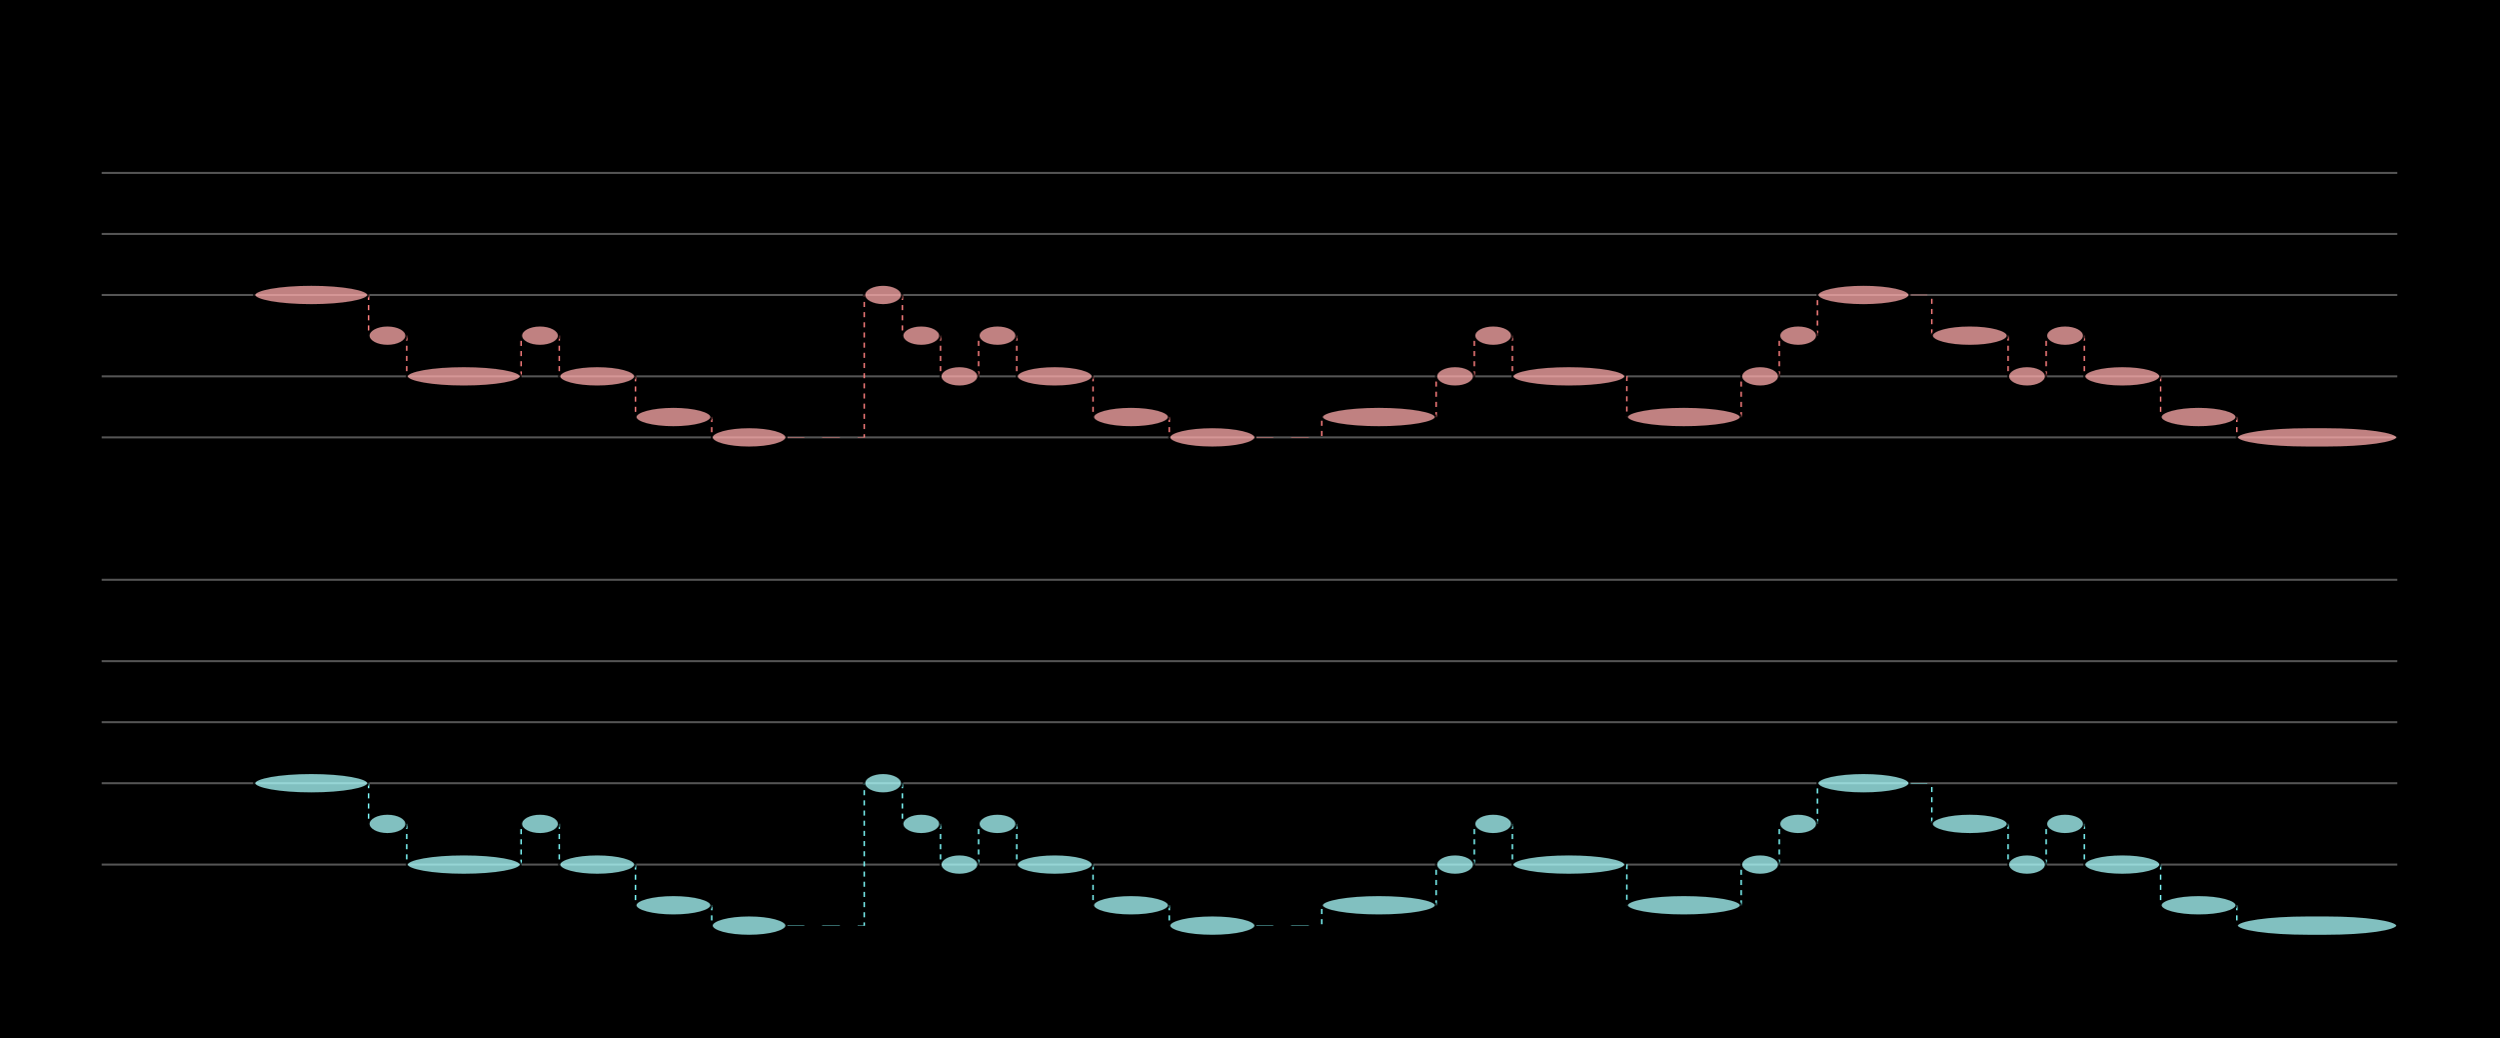
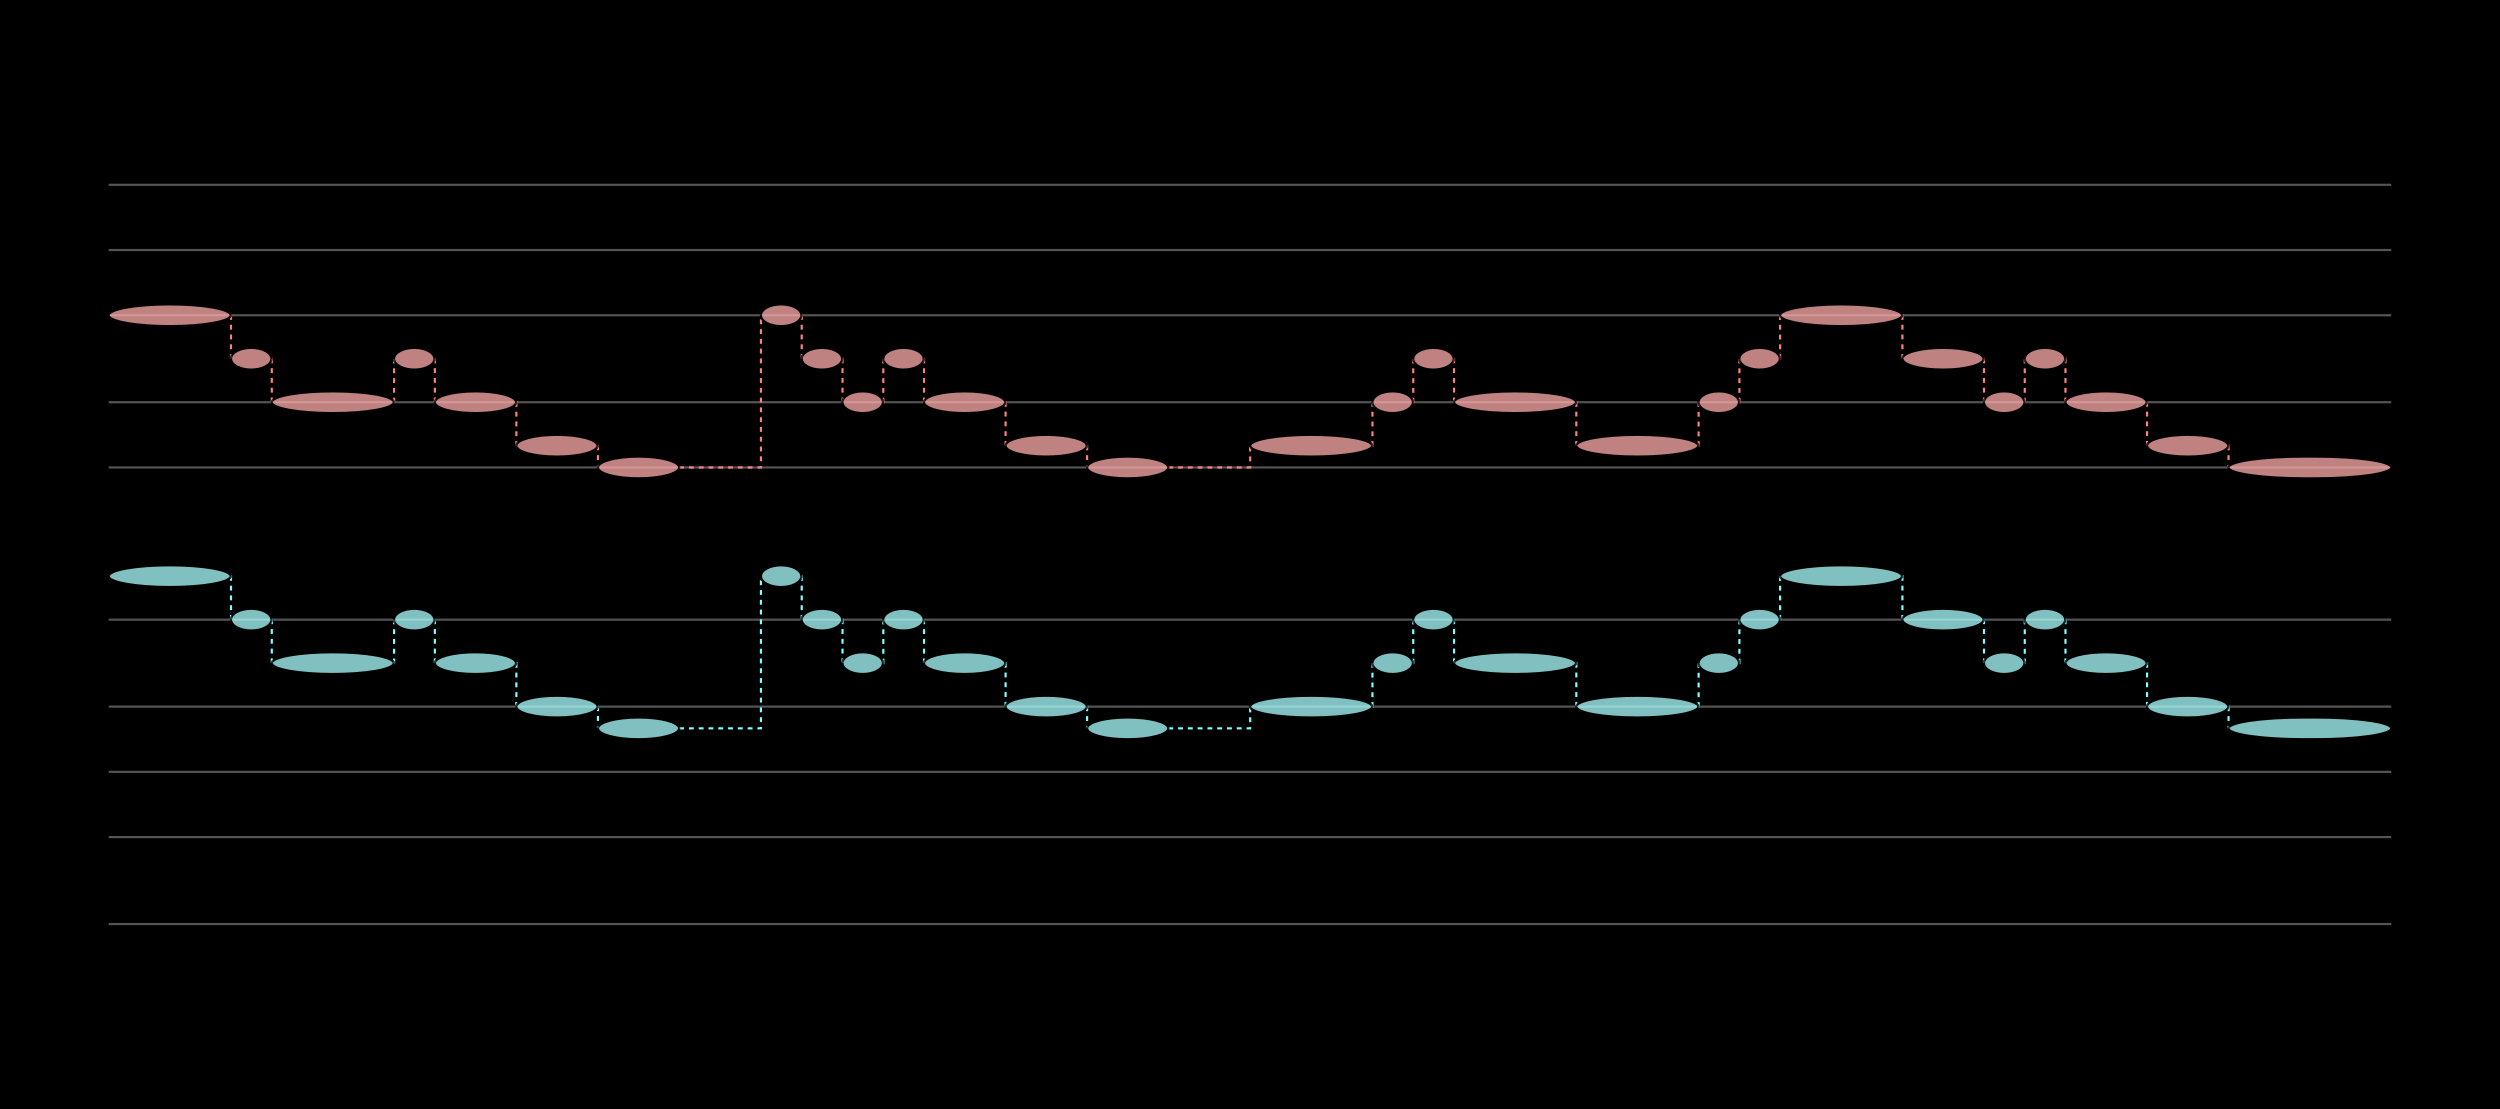
- <svg xmlns="http://www.w3.org/2000/svg" version="1.1" viewPort="0 40 32.254 41" viewBox="-50 -50 1228.91 510" width="1228.91" height="510">
+ <svg xmlns="http://www.w3.org/2000/svg" version="1.1" viewPort="0 40 29.995 41" viewBox="-50 -50 1149.84 510" width="1149.84" height="510">
  <filter id="constantOpacity">
    <feComponentTransfer>
      <feFuncA type="table" tableValues="0 .5 .5" />
    </feComponentTransfer>
  </filter>
  <rect class="background" x="-500%" y="-500%" width="1000%" height="1000%" style="fill:black" />
  <g transform="scale(35, -10) translate(0, -81)">
    <g class="staff-lines" stroke-width="0.1" stroke="#555555">
-       <path d="M0 64.5 L32.254 64.5" />
-       <path d="M0 67.5 L32.254 67.5" />
-       <path d="M0 71.5 L32.254 71.5" />
-       <path d="M0 74.5 L32.254 74.5" />
-       <path d="M0 77.5 L32.254 77.5" />
-       <path d="M0 43.5 L32.254 43.5" />
-       <path d="M0 47.5 L32.254 47.5" />
-       <path d="M0 50.5 L32.254 50.5" />
-       <path d="M0 53.5 L32.254 53.5" />
-       <path d="M0 57.5 L32.254 57.5" />
+       <path d="M0 64.5 L29.995 64.5" />
+       <path d="M0 67.5 L29.995 67.5" />
+       <path d="M0 71.5 L29.995 71.5" />
+       <path d="M0 74.5 L29.995 74.5" />
+       <path d="M0 77.5 L29.995 77.5" />
+       <path d="M0 43.5 L29.995 43.5" />
+       <path d="M0 47.5 L29.995 47.5" />
+       <path d="M0 50.5 L29.995 50.5" />
+       <path d="M0 53.5 L29.995 53.5" />
+       <path d="M0 57.5 L29.995 57.5" />
    </g>
    <g style="stroke-width:1; stroke:black;">
-       <g class="note-lines track-2" fill="none" stroke="hsl(180, 100%, 75%)" stroke-dasharray="0.25" stroke-width="0.02">
-         <path d=" M3.746 47.5 L3.75 47.5 L3.75 45.5" />
-         <path d=" M4.281 45.5 L4.286 45.5 L4.286 43.5" />
-         <path d=" M5.888 43.5 L5.893 43.5 L5.893 45.5" />
-         <path d=" M6.424 45.5 L6.429 45.5 L6.429 43.5" />
-         <path d=" M7.496 43.5 L7.5 43.5 L7.5 41.5" />
-         <path d=" M8.567 41.5 L8.571 41.5 L8.571 40.5" />
-         <path d=" M9.622 40.5 L10.714 40.5 L10.714 47.5" />
-         <path d=" M11.245 47.5 L11.25 47.5 L11.25 45.5" />
-         <path d=" M11.781 45.5 L11.786 45.5 L11.786 43.5" />
-         <path d=" M12.317 43.5 L12.321 43.5 L12.321 45.5" />
-         <path d=" M12.853 45.5 L12.857 45.5 L12.857 43.5" />
-         <path d=" M13.924 43.5 L13.929 43.5 L13.929 41.5" />
-         <path d=" M14.995 41.5 L15 41.5 L15 40.5" />
-         <path d=" M16.211 40.5 L17.143 40.5 L17.143 41.5" />
-         <path d=" M18.745 41.5 L18.75 41.5 L18.75 43.5" />
-         <path d=" M19.281 43.5 L19.286 43.5 L19.286 45.5" />
-         <path d=" M19.817 45.5 L19.821 45.5 L19.821 43.5" />
-         <path d=" M21.409 43.5 L21.429 43.5 L21.429 41.5" />
-         <path d=" M23.031 41.5 L23.036 41.5 L23.036 43.5" />
-         <path d=" M23.567 43.5 L23.571 43.5 L23.571 45.5" />
-         <path d=" M24.103 45.5 L24.107 45.5 L24.107 47.5" />
-         <path d=" M25.401 47.5 L25.714 47.5 L25.714 45.5" />
-         <path d=" M26.781 45.5 L26.786 45.5 L26.786 43.5" />
-         <path d=" M27.317 43.5 L27.321 43.5 L27.321 45.5" />
-         <path d=" M27.853 45.5 L27.857 45.5 L27.857 43.5" />
-         <path d=" M28.924 43.5 L28.929 43.5 L28.929 41.5" />
-         <path d=" M29.995 41.5 L30 41.5 L30 40.5" />
-       </g>
-       <g class="note-lines track-1" fill="none" stroke="hsl(0, 100%, 75%)" stroke-dasharray="0.25" stroke-width="0.02">
-         <path d=" M3.746 71.5 L3.75 71.5 L3.75 69.5" />
-         <path d=" M4.281 69.5 L4.286 69.5 L4.286 67.5" />
-         <path d=" M5.888 67.5 L5.893 67.5 L5.893 69.5" />
-         <path d=" M6.424 69.5 L6.429 69.5 L6.429 67.5" />
-         <path d=" M7.496 67.5 L7.5 67.5 L7.5 65.5" />
-         <path d=" M8.567 65.5 L8.571 65.5 L8.571 64.5" />
-         <path d=" M9.622 64.5 L10.714 64.5 L10.714 71.5" />
-         <path d=" M11.245 71.5 L11.25 71.5 L11.25 69.5" />
-         <path d=" M11.781 69.5 L11.786 69.5 L11.786 67.5" />
-         <path d=" M12.317 67.5 L12.321 67.5 L12.321 69.5" />
-         <path d=" M12.853 69.5 L12.857 69.5 L12.857 67.5" />
-         <path d=" M13.924 67.5 L13.929 67.5 L13.929 65.5" />
-         <path d=" M14.995 65.5 L15 65.5 L15 64.5" />
-         <path d=" M16.211 64.5 L17.143 64.5 L17.143 65.5" />
-         <path d=" M18.745 65.5 L18.75 65.5 L18.75 67.5" />
-         <path d=" M19.281 67.5 L19.286 67.5 L19.286 69.5" />
-         <path d=" M19.817 69.5 L19.821 69.5 L19.821 67.5" />
-         <path d=" M21.409 67.5 L21.429 67.5 L21.429 65.5" />
-         <path d=" M23.031 65.5 L23.036 65.5 L23.036 67.5" />
-         <path d=" M23.567 67.5 L23.571 67.5 L23.571 69.5" />
-         <path d=" M24.103 69.5 L24.107 69.5 L24.107 71.5" />
-         <path d=" M25.401 71.5 L25.714 71.5 L25.714 69.5" />
-         <path d=" M26.781 69.5 L26.786 69.5 L26.786 67.5" />
-         <path d=" M27.317 67.5 L27.321 67.5 L27.321 69.5" />
-         <path d=" M27.853 69.5 L27.857 69.5 L27.857 67.5" />
-         <path d=" M28.924 67.5 L28.929 67.5 L28.929 65.5" />
-         <path d=" M29.995 65.5 L30 65.5 L30 64.5" />
+       <g class="note-lines track-2" fill="none" stroke="hsl(180, 100%, 75%)" stroke-dasharray="2.25" stroke-width="1">
+         <path vector-effect="non-scaling-stroke" d=" M1.603 59.5 L1.607 59.5 L1.607 57.5" />
+         <path vector-effect="non-scaling-stroke" d=" M2.138 57.5 L2.143 57.5 L2.143 55.5" />
+         <path vector-effect="non-scaling-stroke" d=" M3.746 55.5 L3.75 55.5 L3.75 57.5" />
+         <path vector-effect="non-scaling-stroke" d=" M4.281 57.5 L4.286 57.5 L4.286 55.5" />
+         <path vector-effect="non-scaling-stroke" d=" M5.353 55.5 L5.357 55.5 L5.357 53.5" />
+         <path vector-effect="non-scaling-stroke" d=" M6.424 53.5 L6.429 53.5 L6.429 52.5" />
+         <path vector-effect="non-scaling-stroke" d=" M7.496 52.5 L8.571 52.5 L8.571 59.5" />
+         <path vector-effect="non-scaling-stroke" d=" M9.103 59.5 L9.107 59.5 L9.107 57.5" />
+         <path vector-effect="non-scaling-stroke" d=" M9.638 57.5 L9.643 57.5 L9.643 55.5" />
+         <path vector-effect="non-scaling-stroke" d=" M10.174 55.5 L10.179 55.5 L10.179 57.5" />
+         <path vector-effect="non-scaling-stroke" d=" M10.71 57.5 L10.714 57.5 L10.714 55.5" />
+         <path vector-effect="non-scaling-stroke" d=" M11.781 55.5 L11.786 55.5 L11.786 53.5" />
+         <path vector-effect="non-scaling-stroke" d=" M12.853 53.5 L12.857 53.5 L12.857 52.5" />
+         <path vector-effect="non-scaling-stroke" d=" M13.924 52.5 L15 52.5 L15 53.5" />
+         <path vector-effect="non-scaling-stroke" d=" M16.603 53.5 L16.607 53.5 L16.607 55.5" />
+         <path vector-effect="non-scaling-stroke" d=" M17.138 55.5 L17.143 55.5 L17.143 57.5" />
+         <path vector-effect="non-scaling-stroke" d=" M17.674 57.5 L17.679 57.5 L17.679 55.5" />
+         <path vector-effect="non-scaling-stroke" d=" M19.281 55.5 L19.286 55.5 L19.286 53.5" />
+         <path vector-effect="non-scaling-stroke" d=" M20.888 53.5 L20.893 53.5 L20.893 55.5" />
+         <path vector-effect="non-scaling-stroke" d=" M21.424 55.5 L21.429 55.5 L21.429 57.5" />
+         <path vector-effect="non-scaling-stroke" d=" M21.96 57.5 L21.964 57.5 L21.964 59.5" />
+         <path vector-effect="non-scaling-stroke" d=" M23.567 59.5 L23.571 59.5 L23.571 57.5" />
+         <path vector-effect="non-scaling-stroke" d=" M24.638 57.5 L24.643 57.5 L24.643 55.5" />
+         <path vector-effect="non-scaling-stroke" d=" M25.174 55.5 L25.179 55.5 L25.179 57.5" />
+         <path vector-effect="non-scaling-stroke" d=" M25.71 57.5 L25.714 57.5 L25.714 55.5" />
+         <path vector-effect="non-scaling-stroke" d=" M26.781 55.5 L26.786 55.5 L26.786 53.5" />
+         <path vector-effect="non-scaling-stroke" d=" M27.853 53.5 L27.857 53.5 L27.857 52.5" />
+       </g>
+       <g class="note-lines track-1" fill="none" stroke="hsl(0, 100%, 75%)" stroke-dasharray="2.25" stroke-width="1">
+         <path vector-effect="non-scaling-stroke" d=" M1.603 71.5 L1.607 71.5 L1.607 69.5" />
+         <path vector-effect="non-scaling-stroke" d=" M2.138 69.5 L2.143 69.5 L2.143 67.5" />
+         <path vector-effect="non-scaling-stroke" d=" M3.746 67.5 L3.75 67.5 L3.75 69.5" />
+         <path vector-effect="non-scaling-stroke" d=" M4.281 69.5 L4.286 69.5 L4.286 67.5" />
+         <path vector-effect="non-scaling-stroke" d=" M5.353 67.5 L5.357 67.5 L5.357 65.5" />
+         <path vector-effect="non-scaling-stroke" d=" M6.424 65.5 L6.429 65.5 L6.429 64.5" />
+         <path vector-effect="non-scaling-stroke" d=" M7.496 64.5 L8.571 64.5 L8.571 71.5" />
+         <path vector-effect="non-scaling-stroke" d=" M9.103 71.5 L9.107 71.5 L9.107 69.5" />
+         <path vector-effect="non-scaling-stroke" d=" M9.638 69.5 L9.643 69.5 L9.643 67.5" />
+         <path vector-effect="non-scaling-stroke" d=" M10.174 67.5 L10.179 67.5 L10.179 69.5" />
+         <path vector-effect="non-scaling-stroke" d=" M10.71 69.5 L10.714 69.5 L10.714 67.5" />
+         <path vector-effect="non-scaling-stroke" d=" M11.781 67.5 L11.786 67.5 L11.786 65.5" />
+         <path vector-effect="non-scaling-stroke" d=" M12.853 65.5 L12.857 65.5 L12.857 64.5" />
+         <path vector-effect="non-scaling-stroke" d=" M13.924 64.5 L15 64.5 L15 65.5" />
+         <path vector-effect="non-scaling-stroke" d=" M16.603 65.5 L16.607 65.5 L16.607 67.5" />
+         <path vector-effect="non-scaling-stroke" d=" M17.138 67.5 L17.143 67.5 L17.143 69.5" />
+         <path vector-effect="non-scaling-stroke" d=" M17.674 69.5 L17.679 69.5 L17.679 67.5" />
+         <path vector-effect="non-scaling-stroke" d=" M19.281 67.5 L19.286 67.5 L19.286 65.5" />
+         <path vector-effect="non-scaling-stroke" d=" M20.888 65.5 L20.893 65.5 L20.893 67.5" />
+         <path vector-effect="non-scaling-stroke" d=" M21.424 67.5 L21.429 67.5 L21.429 69.5" />
+         <path vector-effect="non-scaling-stroke" d=" M21.96 69.5 L21.964 69.5 L21.964 71.5" />
+         <path vector-effect="non-scaling-stroke" d=" M23.567 71.5 L23.571 71.5 L23.571 69.5" />
+         <path vector-effect="non-scaling-stroke" d=" M24.638 69.5 L24.643 69.5 L24.643 67.5" />
+         <path vector-effect="non-scaling-stroke" d=" M25.174 67.5 L25.179 67.5 L25.179 69.5" />
+         <path vector-effect="non-scaling-stroke" d=" M25.71 69.5 L25.714 69.5 L25.714 67.5" />
+         <path vector-effect="non-scaling-stroke" d=" M26.781 67.5 L26.786 67.5 L26.786 65.5" />
+         <path vector-effect="non-scaling-stroke" d=" M27.853 65.5 L27.857 65.5 L27.857 64.5" />
      </g>
      <g opacity="0.5" class="note-backdrops track-2" style="fill:white;">
-         <rect vector-effect="non-scaling-stroke" class="note key-47 ont-2d143 offt-3d746 maxima" rx="1" ry="1" x="2.143" y="47" width="1.603" height="1" />
-         <rect vector-effect="non-scaling-stroke" class="note key-45 ont-3d750 offt-4d281" rx="1" ry="1" x="3.75" y="45" width="0.531" height="1" />
-         <rect vector-effect="non-scaling-stroke" class="note key-43 ont-4d286 offt-5d888" rx="1" ry="1" x="4.286" y="43" width="1.603" height="1" />
-         <rect vector-effect="non-scaling-stroke" class="note key-45 ont-5d893 offt-6d424" rx="1" ry="1" x="5.893" y="45" width="0.531" height="1" />
-         <rect vector-effect="non-scaling-stroke" class="note key-43 ont-6d429 offt-7d496" rx="1" ry="1" x="6.429" y="43" width="1.067" height="1" />
-         <rect vector-effect="non-scaling-stroke" class="note key-41 ont-7d500 offt-8d567" rx="1" ry="1" x="7.5" y="41" width="1.067" height="1" />
-         <rect vector-effect="non-scaling-stroke" class="note key-40 ont-8d571 offt-9d622 minima" rx="1" ry="1" x="8.571" y="40" width="1.05" height="1" />
-         <rect vector-effect="non-scaling-stroke" class="note key-47 ont-10d714 offt-11d246 maxima" rx="1" ry="1" x="10.714" y="47" width="0.531" height="1" />
-         <rect vector-effect="non-scaling-stroke" class="note key-45 ont-11d250 offt-11d781" rx="1" ry="1" x="11.25" y="45" width="0.531" height="1" />
-         <rect vector-effect="non-scaling-stroke" class="note key-43 ont-11d786 offt-12d317" rx="1" ry="1" x="11.786" y="43" width="0.531" height="1" />
-         <rect vector-effect="non-scaling-stroke" class="note key-45 ont-12d321 offt-12d853" rx="1" ry="1" x="12.321" y="45" width="0.531" height="1" />
-         <rect vector-effect="non-scaling-stroke" class="note key-43 ont-12d857 offt-13d924" rx="1" ry="1" x="12.857" y="43" width="1.067" height="1" />
-         <rect vector-effect="non-scaling-stroke" class="note key-41 ont-13d929 offt-14d996" rx="1" ry="1" x="13.929" y="41" width="1.067" height="1" />
-         <rect vector-effect="non-scaling-stroke" class="note key-40 ont-15d000 offt-16d211 minima" rx="1" ry="1" x="15" y="40" width="1.211" height="1" />
-         <rect vector-effect="non-scaling-stroke" class="note key-41 ont-17d143 offt-18d746" rx="1" ry="1" x="17.143" y="41" width="1.603" height="1" />
-         <rect vector-effect="non-scaling-stroke" class="note key-43 ont-18d750 offt-19d281" rx="1" ry="1" x="18.75" y="43" width="0.531" height="1" />
-         <rect vector-effect="non-scaling-stroke" class="note key-45 ont-19d286 offt-19d817" rx="1" ry="1" x="19.286" y="45" width="0.531" height="1" />
-         <rect vector-effect="non-scaling-stroke" class="note key-43 ont-19d821 offt-21d408" rx="1" ry="1" x="19.821" y="43" width="1.587" height="1" />
-         <rect vector-effect="non-scaling-stroke" class="note key-41 ont-21d429 offt-23d031" rx="1" ry="1" x="21.429" y="41" width="1.603" height="1" />
-         <rect vector-effect="non-scaling-stroke" class="note key-43 ont-23d036 offt-23d567" rx="1" ry="1" x="23.036" y="43" width="0.531" height="1" />
-         <rect vector-effect="non-scaling-stroke" class="note key-45 ont-23d571 offt-24d103" rx="1" ry="1" x="23.571" y="45" width="0.531" height="1" />
-         <rect vector-effect="non-scaling-stroke" class="note key-47 ont-24d107 offt-25d401 maxima" rx="1" ry="1" x="24.107" y="47" width="1.294" height="1" />
-         <rect vector-effect="non-scaling-stroke" class="note key-45 ont-25d714 offt-26d781" rx="1" ry="1" x="25.714" y="45" width="1.067" height="1" />
-         <rect vector-effect="non-scaling-stroke" class="note key-43 ont-26d786 offt-27d317" rx="1" ry="1" x="26.786" y="43" width="0.531" height="1" />
-         <rect vector-effect="non-scaling-stroke" class="note key-45 ont-27d321 offt-27d853" rx="1" ry="1" x="27.321" y="45" width="0.531" height="1" />
-         <rect vector-effect="non-scaling-stroke" class="note key-43 ont-27d857 offt-28d924" rx="1" ry="1" x="27.857" y="43" width="1.067" height="1" />
-         <rect vector-effect="non-scaling-stroke" class="note key-41 ont-28d929 offt-29d996" rx="1" ry="1" x="28.929" y="41" width="1.067" height="1" />
-         <rect vector-effect="non-scaling-stroke" class="note key-40 ont-30d000 offt-32d254 minima" rx="1" ry="1" x="30" y="40" width="2.254" height="1" />
+         <g class="note key-59 ont-0d000 offt-1d603 maxima">
+           <rect vector-effect="non-scaling-stroke" rx="1" ry="1" x="0" y="59" width="1.603" height="1" />
+         </g>
+         <g class="note key-57 ont-1d607 offt-2d138">
+           <rect vector-effect="non-scaling-stroke" rx="1" ry="1" x="1.607" y="57" width="0.531" height="1" />
+         </g>
+         <g class="note key-55 ont-2d143 offt-3d746">
+           <rect vector-effect="non-scaling-stroke" rx="1" ry="1" x="2.143" y="55" width="1.603" height="1" />
+         </g>
+         <g class="note key-57 ont-3d750 offt-4d281">
+           <rect vector-effect="non-scaling-stroke" rx="1" ry="1" x="3.75" y="57" width="0.531" height="1" />
+         </g>
+         <g class="note key-55 ont-4d286 offt-5d353">
+           <rect vector-effect="non-scaling-stroke" rx="1" ry="1" x="4.286" y="55" width="1.067" height="1" />
+         </g>
+         <g class="note key-53 ont-5d357 offt-6d424">
+           <rect vector-effect="non-scaling-stroke" rx="1" ry="1" x="5.357" y="53" width="1.067" height="1" />
+         </g>
+         <g class="note key-52 ont-6d429 offt-7d496 minima">
+           <rect vector-effect="non-scaling-stroke" rx="1" ry="1" x="6.429" y="52" width="1.067" height="1" />
+         </g>
+         <g class="note key-59 ont-8d571 offt-9d103 maxima">
+           <rect vector-effect="non-scaling-stroke" rx="1" ry="1" x="8.571" y="59" width="0.531" height="1" />
+         </g>
+         <g class="note key-57 ont-9d107 offt-9d638">
+           <rect vector-effect="non-scaling-stroke" rx="1" ry="1" x="9.107" y="57" width="0.531" height="1" />
+         </g>
+         <g class="note key-55 ont-9d643 offt-10d174">
+           <rect vector-effect="non-scaling-stroke" rx="1" ry="1" x="9.643" y="55" width="0.531" height="1" />
+         </g>
+         <g class="note key-57 ont-10d179 offt-10d710">
+           <rect vector-effect="non-scaling-stroke" rx="1" ry="1" x="10.179" y="57" width="0.531" height="1" />
+         </g>
+         <g class="note key-55 ont-10d714 offt-11d781">
+           <rect vector-effect="non-scaling-stroke" rx="1" ry="1" x="10.714" y="55" width="1.067" height="1" />
+         </g>
+         <g class="note key-53 ont-11d786 offt-12d853">
+           <rect vector-effect="non-scaling-stroke" rx="1" ry="1" x="11.786" y="53" width="1.067" height="1" />
+         </g>
+         <g class="note key-52 ont-12d857 offt-13d924 minima">
+           <rect vector-effect="non-scaling-stroke" rx="1" ry="1" x="12.857" y="52" width="1.067" height="1" />
+         </g>
+         <g class="note key-53 ont-15d000 offt-16d603">
+           <rect vector-effect="non-scaling-stroke" rx="1" ry="1" x="15" y="53" width="1.603" height="1" />
+         </g>
+         <g class="note key-55 ont-16d607 offt-17d138">
+           <rect vector-effect="non-scaling-stroke" rx="1" ry="1" x="16.607" y="55" width="0.531" height="1" />
+         </g>
+         <g class="note key-57 ont-17d143 offt-17d674">
+           <rect vector-effect="non-scaling-stroke" rx="1" ry="1" x="17.143" y="57" width="0.531" height="1" />
+         </g>
+         <g class="note key-55 ont-17d679 offt-19d281">
+           <rect vector-effect="non-scaling-stroke" rx="1" ry="1" x="17.679" y="55" width="1.603" height="1" />
+         </g>
+         <g class="note key-53 ont-19d286 offt-20d888">
+           <rect vector-effect="non-scaling-stroke" rx="1" ry="1" x="19.286" y="53" width="1.603" height="1" />
+         </g>
+         <g class="note key-55 ont-20d893 offt-21d424">
+           <rect vector-effect="non-scaling-stroke" rx="1" ry="1" x="20.893" y="55" width="0.531" height="1" />
+         </g>
+         <g class="note key-57 ont-21d429 offt-21d960">
+           <rect vector-effect="non-scaling-stroke" rx="1" ry="1" x="21.429" y="57" width="0.531" height="1" />
+         </g>
+         <g class="note key-59 ont-21d964 offt-23d567 maxima">
+           <rect vector-effect="non-scaling-stroke" rx="1" ry="1" x="21.964" y="59" width="1.603" height="1" />
+         </g>
+         <g class="note key-57 ont-23d571 offt-24d638">
+           <rect vector-effect="non-scaling-stroke" rx="1" ry="1" x="23.571" y="57" width="1.067" height="1" />
+         </g>
+         <g class="note key-55 ont-24d643 offt-25d174">
+           <rect vector-effect="non-scaling-stroke" rx="1" ry="1" x="24.643" y="55" width="0.531" height="1" />
+         </g>
+         <g class="note key-57 ont-25d179 offt-25d710">
+           <rect vector-effect="non-scaling-stroke" rx="1" ry="1" x="25.179" y="57" width="0.531" height="1" />
+         </g>
+         <g class="note key-55 ont-25d714 offt-26d781">
+           <rect vector-effect="non-scaling-stroke" rx="1" ry="1" x="25.714" y="55" width="1.067" height="1" />
+         </g>
+         <g class="note key-53 ont-26d786 offt-27d853">
+           <rect vector-effect="non-scaling-stroke" rx="1" ry="1" x="26.786" y="53" width="1.067" height="1" />
+         </g>
+         <g class="note key-52 ont-27d857 offt-29d996 minima">
+           <rect vector-effect="non-scaling-stroke" rx="1" ry="1" x="27.857" y="52" width="2.138" height="1" />
+         </g>
      </g>
      <g opacity="0.5" class="note-backdrops track-1" style="fill:white;">
-         <rect vector-effect="non-scaling-stroke" class="note key-71 ont-2d143 offt-3d746 maxima" rx="1" ry="1" x="2.143" y="71" width="1.603" height="1" />
-         <rect vector-effect="non-scaling-stroke" class="note key-69 ont-3d750 offt-4d281" rx="1" ry="1" x="3.75" y="69" width="0.531" height="1" />
-         <rect vector-effect="non-scaling-stroke" class="note key-67 ont-4d286 offt-5d888" rx="1" ry="1" x="4.286" y="67" width="1.603" height="1" />
-         <rect vector-effect="non-scaling-stroke" class="note key-69 ont-5d893 offt-6d424" rx="1" ry="1" x="5.893" y="69" width="0.531" height="1" />
-         <rect vector-effect="non-scaling-stroke" class="note key-67 ont-6d429 offt-7d496" rx="1" ry="1" x="6.429" y="67" width="1.067" height="1" />
-         <rect vector-effect="non-scaling-stroke" class="note key-65 ont-7d500 offt-8d567" rx="1" ry="1" x="7.5" y="65" width="1.067" height="1" />
-         <rect vector-effect="non-scaling-stroke" class="note key-64 ont-8d571 offt-9d622 minima" rx="1" ry="1" x="8.571" y="64" width="1.05" height="1" />
-         <rect vector-effect="non-scaling-stroke" class="note key-71 ont-10d714 offt-11d246 maxima" rx="1" ry="1" x="10.714" y="71" width="0.531" height="1" />
-         <rect vector-effect="non-scaling-stroke" class="note key-69 ont-11d250 offt-11d781" rx="1" ry="1" x="11.25" y="69" width="0.531" height="1" />
-         <rect vector-effect="non-scaling-stroke" class="note key-67 ont-11d786 offt-12d317" rx="1" ry="1" x="11.786" y="67" width="0.531" height="1" />
-         <rect vector-effect="non-scaling-stroke" class="note key-69 ont-12d321 offt-12d853" rx="1" ry="1" x="12.321" y="69" width="0.531" height="1" />
-         <rect vector-effect="non-scaling-stroke" class="note key-67 ont-12d857 offt-13d924" rx="1" ry="1" x="12.857" y="67" width="1.067" height="1" />
-         <rect vector-effect="non-scaling-stroke" class="note key-65 ont-13d929 offt-14d996" rx="1" ry="1" x="13.929" y="65" width="1.067" height="1" />
-         <rect vector-effect="non-scaling-stroke" class="note key-64 ont-15d000 offt-16d211 minima" rx="1" ry="1" x="15" y="64" width="1.211" height="1" />
-         <rect vector-effect="non-scaling-stroke" class="note key-65 ont-17d143 offt-18d746" rx="1" ry="1" x="17.143" y="65" width="1.603" height="1" />
-         <rect vector-effect="non-scaling-stroke" class="note key-67 ont-18d750 offt-19d281" rx="1" ry="1" x="18.75" y="67" width="0.531" height="1" />
-         <rect vector-effect="non-scaling-stroke" class="note key-69 ont-19d286 offt-19d817" rx="1" ry="1" x="19.286" y="69" width="0.531" height="1" />
-         <rect vector-effect="non-scaling-stroke" class="note key-67 ont-19d821 offt-21d408" rx="1" ry="1" x="19.821" y="67" width="1.587" height="1" />
-         <rect vector-effect="non-scaling-stroke" class="note key-65 ont-21d429 offt-23d031" rx="1" ry="1" x="21.429" y="65" width="1.603" height="1" />
-         <rect vector-effect="non-scaling-stroke" class="note key-67 ont-23d036 offt-23d567" rx="1" ry="1" x="23.036" y="67" width="0.531" height="1" />
-         <rect vector-effect="non-scaling-stroke" class="note key-69 ont-23d571 offt-24d103" rx="1" ry="1" x="23.571" y="69" width="0.531" height="1" />
-         <rect vector-effect="non-scaling-stroke" class="note key-71 ont-24d107 offt-25d401 maxima" rx="1" ry="1" x="24.107" y="71" width="1.294" height="1" />
-         <rect vector-effect="non-scaling-stroke" class="note key-69 ont-25d714 offt-26d781" rx="1" ry="1" x="25.714" y="69" width="1.067" height="1" />
-         <rect vector-effect="non-scaling-stroke" class="note key-67 ont-26d786 offt-27d317" rx="1" ry="1" x="26.786" y="67" width="0.531" height="1" />
-         <rect vector-effect="non-scaling-stroke" class="note key-69 ont-27d321 offt-27d853" rx="1" ry="1" x="27.321" y="69" width="0.531" height="1" />
-         <rect vector-effect="non-scaling-stroke" class="note key-67 ont-27d857 offt-28d924" rx="1" ry="1" x="27.857" y="67" width="1.067" height="1" />
-         <rect vector-effect="non-scaling-stroke" class="note key-65 ont-28d929 offt-29d996" rx="1" ry="1" x="28.929" y="65" width="1.067" height="1" />
-         <rect vector-effect="non-scaling-stroke" class="note key-64 ont-30d000 offt-32d254 minima" rx="1" ry="1" x="30" y="64" width="2.254" height="1" />
+         <g class="note key-71 ont-0d000 offt-1d603 maxima">
+           <rect vector-effect="non-scaling-stroke" rx="1" ry="1" x="0" y="71" width="1.603" height="1" />
+         </g>
+         <g class="note key-69 ont-1d607 offt-2d138">
+           <rect vector-effect="non-scaling-stroke" rx="1" ry="1" x="1.607" y="69" width="0.531" height="1" />
+         </g>
+         <g class="note key-67 ont-2d143 offt-3d746">
+           <rect vector-effect="non-scaling-stroke" rx="1" ry="1" x="2.143" y="67" width="1.603" height="1" />
+         </g>
+         <g class="note key-69 ont-3d750 offt-4d281">
+           <rect vector-effect="non-scaling-stroke" rx="1" ry="1" x="3.75" y="69" width="0.531" height="1" />
+         </g>
+         <g class="note key-67 ont-4d286 offt-5d353">
+           <rect vector-effect="non-scaling-stroke" rx="1" ry="1" x="4.286" y="67" width="1.067" height="1" />
+         </g>
+         <g class="note key-65 ont-5d357 offt-6d424">
+           <rect vector-effect="non-scaling-stroke" rx="1" ry="1" x="5.357" y="65" width="1.067" height="1" />
+         </g>
+         <g class="note key-64 ont-6d429 offt-7d496 minima">
+           <rect vector-effect="non-scaling-stroke" rx="1" ry="1" x="6.429" y="64" width="1.067" height="1" />
+         </g>
+         <g class="note key-71 ont-8d571 offt-9d103 maxima">
+           <rect vector-effect="non-scaling-stroke" rx="1" ry="1" x="8.571" y="71" width="0.531" height="1" />
+         </g>
+         <g class="note key-69 ont-9d107 offt-9d638">
+           <rect vector-effect="non-scaling-stroke" rx="1" ry="1" x="9.107" y="69" width="0.531" height="1" />
+         </g>
+         <g class="note key-67 ont-9d643 offt-10d174">
+           <rect vector-effect="non-scaling-stroke" rx="1" ry="1" x="9.643" y="67" width="0.531" height="1" />
+         </g>
+         <g class="note key-69 ont-10d179 offt-10d710">
+           <rect vector-effect="non-scaling-stroke" rx="1" ry="1" x="10.179" y="69" width="0.531" height="1" />
+         </g>
+         <g class="note key-67 ont-10d714 offt-11d781">
+           <rect vector-effect="non-scaling-stroke" rx="1" ry="1" x="10.714" y="67" width="1.067" height="1" />
+         </g>
+         <g class="note key-65 ont-11d786 offt-12d853">
+           <rect vector-effect="non-scaling-stroke" rx="1" ry="1" x="11.786" y="65" width="1.067" height="1" />
+         </g>
+         <g class="note key-64 ont-12d857 offt-13d924 minima">
+           <rect vector-effect="non-scaling-stroke" rx="1" ry="1" x="12.857" y="64" width="1.067" height="1" />
+         </g>
+         <g class="note key-65 ont-15d000 offt-16d603">
+           <rect vector-effect="non-scaling-stroke" rx="1" ry="1" x="15" y="65" width="1.603" height="1" />
+         </g>
+         <g class="note key-67 ont-16d607 offt-17d138">
+           <rect vector-effect="non-scaling-stroke" rx="1" ry="1" x="16.607" y="67" width="0.531" height="1" />
+         </g>
+         <g class="note key-69 ont-17d143 offt-17d674">
+           <rect vector-effect="non-scaling-stroke" rx="1" ry="1" x="17.143" y="69" width="0.531" height="1" />
+         </g>
+         <g class="note key-67 ont-17d679 offt-19d281">
+           <rect vector-effect="non-scaling-stroke" rx="1" ry="1" x="17.679" y="67" width="1.603" height="1" />
+         </g>
+         <g class="note key-65 ont-19d286 offt-20d888">
+           <rect vector-effect="non-scaling-stroke" rx="1" ry="1" x="19.286" y="65" width="1.603" height="1" />
+         </g>
+         <g class="note key-67 ont-20d893 offt-21d424">
+           <rect vector-effect="non-scaling-stroke" rx="1" ry="1" x="20.893" y="67" width="0.531" height="1" />
+         </g>
+         <g class="note key-69 ont-21d429 offt-21d960">
+           <rect vector-effect="non-scaling-stroke" rx="1" ry="1" x="21.429" y="69" width="0.531" height="1" />
+         </g>
+         <g class="note key-71 ont-21d964 offt-23d567 maxima">
+           <rect vector-effect="non-scaling-stroke" rx="1" ry="1" x="21.964" y="71" width="1.603" height="1" />
+         </g>
+         <g class="note key-69 ont-23d571 offt-24d638">
+           <rect vector-effect="non-scaling-stroke" rx="1" ry="1" x="23.571" y="69" width="1.067" height="1" />
+         </g>
+         <g class="note key-67 ont-24d643 offt-25d174">
+           <rect vector-effect="non-scaling-stroke" rx="1" ry="1" x="24.643" y="67" width="0.531" height="1" />
+         </g>
+         <g class="note key-69 ont-25d179 offt-25d710">
+           <rect vector-effect="non-scaling-stroke" rx="1" ry="1" x="25.179" y="69" width="0.531" height="1" />
+         </g>
+         <g class="note key-67 ont-25d714 offt-26d781">
+           <rect vector-effect="non-scaling-stroke" rx="1" ry="1" x="25.714" y="67" width="1.067" height="1" />
+         </g>
+         <g class="note key-65 ont-26d786 offt-27d853">
+           <rect vector-effect="non-scaling-stroke" rx="1" ry="1" x="26.786" y="65" width="1.067" height="1" />
+         </g>
+         <g class="note key-64 ont-27d857 offt-29d996 minima">
+           <rect vector-effect="non-scaling-stroke" rx="1" ry="1" x="27.857" y="64" width="2.138" height="1" />
+         </g>
      </g>
      <g class="track-2" filter="url(#constantOpacity)" style="opacity:1; fill:hsl(180, 100%, 75%);">
-         <rect vector-effect="non-scaling-stroke" class="note key-47 ont-2d143 offt-3d746 maxima" rx="1" ry="1" x="2.143" y="47" width="1.603" height="1" />
-         <rect vector-effect="non-scaling-stroke" class="note key-45 ont-3d750 offt-4d281" rx="1" ry="1" x="3.75" y="45" width="0.531" height="1" />
-         <rect vector-effect="non-scaling-stroke" class="note key-43 ont-4d286 offt-5d888" rx="1" ry="1" x="4.286" y="43" width="1.603" height="1" />
-         <rect vector-effect="non-scaling-stroke" class="note key-45 ont-5d893 offt-6d424" rx="1" ry="1" x="5.893" y="45" width="0.531" height="1" />
-         <rect vector-effect="non-scaling-stroke" class="note key-43 ont-6d429 offt-7d496" rx="1" ry="1" x="6.429" y="43" width="1.067" height="1" />
-         <rect vector-effect="non-scaling-stroke" class="note key-41 ont-7d500 offt-8d567" rx="1" ry="1" x="7.5" y="41" width="1.067" height="1" />
-         <rect vector-effect="non-scaling-stroke" class="note key-40 ont-8d571 offt-9d622 minima" rx="1" ry="1" x="8.571" y="40" width="1.05" height="1" />
-         <rect vector-effect="non-scaling-stroke" class="note key-47 ont-10d714 offt-11d246 maxima" rx="1" ry="1" x="10.714" y="47" width="0.531" height="1" />
-         <rect vector-effect="non-scaling-stroke" class="note key-45 ont-11d250 offt-11d781" rx="1" ry="1" x="11.25" y="45" width="0.531" height="1" />
-         <rect vector-effect="non-scaling-stroke" class="note key-43 ont-11d786 offt-12d317" rx="1" ry="1" x="11.786" y="43" width="0.531" height="1" />
-         <rect vector-effect="non-scaling-stroke" class="note key-45 ont-12d321 offt-12d853" rx="1" ry="1" x="12.321" y="45" width="0.531" height="1" />
-         <rect vector-effect="non-scaling-stroke" class="note key-43 ont-12d857 offt-13d924" rx="1" ry="1" x="12.857" y="43" width="1.067" height="1" />
-         <rect vector-effect="non-scaling-stroke" class="note key-41 ont-13d929 offt-14d996" rx="1" ry="1" x="13.929" y="41" width="1.067" height="1" />
-         <rect vector-effect="non-scaling-stroke" class="note key-40 ont-15d000 offt-16d211 minima" rx="1" ry="1" x="15" y="40" width="1.211" height="1" />
-         <rect vector-effect="non-scaling-stroke" class="note key-41 ont-17d143 offt-18d746" rx="1" ry="1" x="17.143" y="41" width="1.603" height="1" />
-         <rect vector-effect="non-scaling-stroke" class="note key-43 ont-18d750 offt-19d281" rx="1" ry="1" x="18.75" y="43" width="0.531" height="1" />
-         <rect vector-effect="non-scaling-stroke" class="note key-45 ont-19d286 offt-19d817" rx="1" ry="1" x="19.286" y="45" width="0.531" height="1" />
-         <rect vector-effect="non-scaling-stroke" class="note key-43 ont-19d821 offt-21d408" rx="1" ry="1" x="19.821" y="43" width="1.587" height="1" />
-         <rect vector-effect="non-scaling-stroke" class="note key-41 ont-21d429 offt-23d031" rx="1" ry="1" x="21.429" y="41" width="1.603" height="1" />
-         <rect vector-effect="non-scaling-stroke" class="note key-43 ont-23d036 offt-23d567" rx="1" ry="1" x="23.036" y="43" width="0.531" height="1" />
-         <rect vector-effect="non-scaling-stroke" class="note key-45 ont-23d571 offt-24d103" rx="1" ry="1" x="23.571" y="45" width="0.531" height="1" />
-         <rect vector-effect="non-scaling-stroke" class="note key-47 ont-24d107 offt-25d401 maxima" rx="1" ry="1" x="24.107" y="47" width="1.294" height="1" />
-         <rect vector-effect="non-scaling-stroke" class="note key-45 ont-25d714 offt-26d781" rx="1" ry="1" x="25.714" y="45" width="1.067" height="1" />
-         <rect vector-effect="non-scaling-stroke" class="note key-43 ont-26d786 offt-27d317" rx="1" ry="1" x="26.786" y="43" width="0.531" height="1" />
-         <rect vector-effect="non-scaling-stroke" class="note key-45 ont-27d321 offt-27d853" rx="1" ry="1" x="27.321" y="45" width="0.531" height="1" />
-         <rect vector-effect="non-scaling-stroke" class="note key-43 ont-27d857 offt-28d924" rx="1" ry="1" x="27.857" y="43" width="1.067" height="1" />
-         <rect vector-effect="non-scaling-stroke" class="note key-41 ont-28d929 offt-29d996" rx="1" ry="1" x="28.929" y="41" width="1.067" height="1" />
-         <rect vector-effect="non-scaling-stroke" class="note key-40 ont-30d000 offt-32d254 minima" rx="1" ry="1" x="30" y="40" width="2.254" height="1" />
+         <g class="note key-59 ont-0d000 offt-1d603 maxima">
+           <rect vector-effect="non-scaling-stroke" rx="1" ry="1" x="0" y="59" width="1.603" height="1" />
+         </g>
+         <g class="note key-57 ont-1d607 offt-2d138">
+           <rect vector-effect="non-scaling-stroke" rx="1" ry="1" x="1.607" y="57" width="0.531" height="1" />
+         </g>
+         <g class="note key-55 ont-2d143 offt-3d746">
+           <rect vector-effect="non-scaling-stroke" rx="1" ry="1" x="2.143" y="55" width="1.603" height="1" />
+         </g>
+         <g class="note key-57 ont-3d750 offt-4d281">
+           <rect vector-effect="non-scaling-stroke" rx="1" ry="1" x="3.75" y="57" width="0.531" height="1" />
+         </g>
+         <g class="note key-55 ont-4d286 offt-5d353">
+           <rect vector-effect="non-scaling-stroke" rx="1" ry="1" x="4.286" y="55" width="1.067" height="1" />
+         </g>
+         <g class="note key-53 ont-5d357 offt-6d424">
+           <rect vector-effect="non-scaling-stroke" rx="1" ry="1" x="5.357" y="53" width="1.067" height="1" />
+         </g>
+         <g class="note key-52 ont-6d429 offt-7d496 minima">
+           <rect vector-effect="non-scaling-stroke" rx="1" ry="1" x="6.429" y="52" width="1.067" height="1" />
+         </g>
+         <g class="note key-59 ont-8d571 offt-9d103 maxima">
+           <rect vector-effect="non-scaling-stroke" rx="1" ry="1" x="8.571" y="59" width="0.531" height="1" />
+         </g>
+         <g class="note key-57 ont-9d107 offt-9d638">
+           <rect vector-effect="non-scaling-stroke" rx="1" ry="1" x="9.107" y="57" width="0.531" height="1" />
+         </g>
+         <g class="note key-55 ont-9d643 offt-10d174">
+           <rect vector-effect="non-scaling-stroke" rx="1" ry="1" x="9.643" y="55" width="0.531" height="1" />
+         </g>
+         <g class="note key-57 ont-10d179 offt-10d710">
+           <rect vector-effect="non-scaling-stroke" rx="1" ry="1" x="10.179" y="57" width="0.531" height="1" />
+         </g>
+         <g class="note key-55 ont-10d714 offt-11d781">
+           <rect vector-effect="non-scaling-stroke" rx="1" ry="1" x="10.714" y="55" width="1.067" height="1" />
+         </g>
+         <g class="note key-53 ont-11d786 offt-12d853">
+           <rect vector-effect="non-scaling-stroke" rx="1" ry="1" x="11.786" y="53" width="1.067" height="1" />
+         </g>
+         <g class="note key-52 ont-12d857 offt-13d924 minima">
+           <rect vector-effect="non-scaling-stroke" rx="1" ry="1" x="12.857" y="52" width="1.067" height="1" />
+         </g>
+         <g class="note key-53 ont-15d000 offt-16d603">
+           <rect vector-effect="non-scaling-stroke" rx="1" ry="1" x="15" y="53" width="1.603" height="1" />
+         </g>
+         <g class="note key-55 ont-16d607 offt-17d138">
+           <rect vector-effect="non-scaling-stroke" rx="1" ry="1" x="16.607" y="55" width="0.531" height="1" />
+         </g>
+         <g class="note key-57 ont-17d143 offt-17d674">
+           <rect vector-effect="non-scaling-stroke" rx="1" ry="1" x="17.143" y="57" width="0.531" height="1" />
+         </g>
+         <g class="note key-55 ont-17d679 offt-19d281">
+           <rect vector-effect="non-scaling-stroke" rx="1" ry="1" x="17.679" y="55" width="1.603" height="1" />
+         </g>
+         <g class="note key-53 ont-19d286 offt-20d888">
+           <rect vector-effect="non-scaling-stroke" rx="1" ry="1" x="19.286" y="53" width="1.603" height="1" />
+         </g>
+         <g class="note key-55 ont-20d893 offt-21d424">
+           <rect vector-effect="non-scaling-stroke" rx="1" ry="1" x="20.893" y="55" width="0.531" height="1" />
+         </g>
+         <g class="note key-57 ont-21d429 offt-21d960">
+           <rect vector-effect="non-scaling-stroke" rx="1" ry="1" x="21.429" y="57" width="0.531" height="1" />
+         </g>
+         <g class="note key-59 ont-21d964 offt-23d567 maxima">
+           <rect vector-effect="non-scaling-stroke" rx="1" ry="1" x="21.964" y="59" width="1.603" height="1" />
+         </g>
+         <g class="note key-57 ont-23d571 offt-24d638">
+           <rect vector-effect="non-scaling-stroke" rx="1" ry="1" x="23.571" y="57" width="1.067" height="1" />
+         </g>
+         <g class="note key-55 ont-24d643 offt-25d174">
+           <rect vector-effect="non-scaling-stroke" rx="1" ry="1" x="24.643" y="55" width="0.531" height="1" />
+         </g>
+         <g class="note key-57 ont-25d179 offt-25d710">
+           <rect vector-effect="non-scaling-stroke" rx="1" ry="1" x="25.179" y="57" width="0.531" height="1" />
+         </g>
+         <g class="note key-55 ont-25d714 offt-26d781">
+           <rect vector-effect="non-scaling-stroke" rx="1" ry="1" x="25.714" y="55" width="1.067" height="1" />
+         </g>
+         <g class="note key-53 ont-26d786 offt-27d853">
+           <rect vector-effect="non-scaling-stroke" rx="1" ry="1" x="26.786" y="53" width="1.067" height="1" />
+         </g>
+         <g class="note key-52 ont-27d857 offt-29d996 minima">
+           <rect vector-effect="non-scaling-stroke" rx="1" ry="1" x="27.857" y="52" width="2.138" height="1" />
+         </g>
      </g>
      <g class="track-1" filter="url(#constantOpacity)" style="opacity:1; fill:hsl(0, 100%, 75%);">
-         <rect vector-effect="non-scaling-stroke" class="note key-71 ont-2d143 offt-3d746 maxima" rx="1" ry="1" x="2.143" y="71" width="1.603" height="1" />
-         <rect vector-effect="non-scaling-stroke" class="note key-69 ont-3d750 offt-4d281" rx="1" ry="1" x="3.75" y="69" width="0.531" height="1" />
-         <rect vector-effect="non-scaling-stroke" class="note key-67 ont-4d286 offt-5d888" rx="1" ry="1" x="4.286" y="67" width="1.603" height="1" />
-         <rect vector-effect="non-scaling-stroke" class="note key-69 ont-5d893 offt-6d424" rx="1" ry="1" x="5.893" y="69" width="0.531" height="1" />
-         <rect vector-effect="non-scaling-stroke" class="note key-67 ont-6d429 offt-7d496" rx="1" ry="1" x="6.429" y="67" width="1.067" height="1" />
-         <rect vector-effect="non-scaling-stroke" class="note key-65 ont-7d500 offt-8d567" rx="1" ry="1" x="7.5" y="65" width="1.067" height="1" />
-         <rect vector-effect="non-scaling-stroke" class="note key-64 ont-8d571 offt-9d622 minima" rx="1" ry="1" x="8.571" y="64" width="1.05" height="1" />
-         <rect vector-effect="non-scaling-stroke" class="note key-71 ont-10d714 offt-11d246 maxima" rx="1" ry="1" x="10.714" y="71" width="0.531" height="1" />
-         <rect vector-effect="non-scaling-stroke" class="note key-69 ont-11d250 offt-11d781" rx="1" ry="1" x="11.25" y="69" width="0.531" height="1" />
-         <rect vector-effect="non-scaling-stroke" class="note key-67 ont-11d786 offt-12d317" rx="1" ry="1" x="11.786" y="67" width="0.531" height="1" />
-         <rect vector-effect="non-scaling-stroke" class="note key-69 ont-12d321 offt-12d853" rx="1" ry="1" x="12.321" y="69" width="0.531" height="1" />
-         <rect vector-effect="non-scaling-stroke" class="note key-67 ont-12d857 offt-13d924" rx="1" ry="1" x="12.857" y="67" width="1.067" height="1" />
-         <rect vector-effect="non-scaling-stroke" class="note key-65 ont-13d929 offt-14d996" rx="1" ry="1" x="13.929" y="65" width="1.067" height="1" />
-         <rect vector-effect="non-scaling-stroke" class="note key-64 ont-15d000 offt-16d211 minima" rx="1" ry="1" x="15" y="64" width="1.211" height="1" />
-         <rect vector-effect="non-scaling-stroke" class="note key-65 ont-17d143 offt-18d746" rx="1" ry="1" x="17.143" y="65" width="1.603" height="1" />
-         <rect vector-effect="non-scaling-stroke" class="note key-67 ont-18d750 offt-19d281" rx="1" ry="1" x="18.75" y="67" width="0.531" height="1" />
-         <rect vector-effect="non-scaling-stroke" class="note key-69 ont-19d286 offt-19d817" rx="1" ry="1" x="19.286" y="69" width="0.531" height="1" />
-         <rect vector-effect="non-scaling-stroke" class="note key-67 ont-19d821 offt-21d408" rx="1" ry="1" x="19.821" y="67" width="1.587" height="1" />
-         <rect vector-effect="non-scaling-stroke" class="note key-65 ont-21d429 offt-23d031" rx="1" ry="1" x="21.429" y="65" width="1.603" height="1" />
-         <rect vector-effect="non-scaling-stroke" class="note key-67 ont-23d036 offt-23d567" rx="1" ry="1" x="23.036" y="67" width="0.531" height="1" />
-         <rect vector-effect="non-scaling-stroke" class="note key-69 ont-23d571 offt-24d103" rx="1" ry="1" x="23.571" y="69" width="0.531" height="1" />
-         <rect vector-effect="non-scaling-stroke" class="note key-71 ont-24d107 offt-25d401 maxima" rx="1" ry="1" x="24.107" y="71" width="1.294" height="1" />
-         <rect vector-effect="non-scaling-stroke" class="note key-69 ont-25d714 offt-26d781" rx="1" ry="1" x="25.714" y="69" width="1.067" height="1" />
-         <rect vector-effect="non-scaling-stroke" class="note key-67 ont-26d786 offt-27d317" rx="1" ry="1" x="26.786" y="67" width="0.531" height="1" />
-         <rect vector-effect="non-scaling-stroke" class="note key-69 ont-27d321 offt-27d853" rx="1" ry="1" x="27.321" y="69" width="0.531" height="1" />
-         <rect vector-effect="non-scaling-stroke" class="note key-67 ont-27d857 offt-28d924" rx="1" ry="1" x="27.857" y="67" width="1.067" height="1" />
-         <rect vector-effect="non-scaling-stroke" class="note key-65 ont-28d929 offt-29d996" rx="1" ry="1" x="28.929" y="65" width="1.067" height="1" />
-         <rect vector-effect="non-scaling-stroke" class="note key-64 ont-30d000 offt-32d254 minima" rx="1" ry="1" x="30" y="64" width="2.254" height="1" />
+         <g class="note key-71 ont-0d000 offt-1d603 maxima">
+           <rect vector-effect="non-scaling-stroke" rx="1" ry="1" x="0" y="71" width="1.603" height="1" />
+         </g>
+         <g class="note key-69 ont-1d607 offt-2d138">
+           <rect vector-effect="non-scaling-stroke" rx="1" ry="1" x="1.607" y="69" width="0.531" height="1" />
+         </g>
+         <g class="note key-67 ont-2d143 offt-3d746">
+           <rect vector-effect="non-scaling-stroke" rx="1" ry="1" x="2.143" y="67" width="1.603" height="1" />
+         </g>
+         <g class="note key-69 ont-3d750 offt-4d281">
+           <rect vector-effect="non-scaling-stroke" rx="1" ry="1" x="3.75" y="69" width="0.531" height="1" />
+         </g>
+         <g class="note key-67 ont-4d286 offt-5d353">
+           <rect vector-effect="non-scaling-stroke" rx="1" ry="1" x="4.286" y="67" width="1.067" height="1" />
+         </g>
+         <g class="note key-65 ont-5d357 offt-6d424">
+           <rect vector-effect="non-scaling-stroke" rx="1" ry="1" x="5.357" y="65" width="1.067" height="1" />
+         </g>
+         <g class="note key-64 ont-6d429 offt-7d496 minima">
+           <rect vector-effect="non-scaling-stroke" rx="1" ry="1" x="6.429" y="64" width="1.067" height="1" />
+         </g>
+         <g class="note key-71 ont-8d571 offt-9d103 maxima">
+           <rect vector-effect="non-scaling-stroke" rx="1" ry="1" x="8.571" y="71" width="0.531" height="1" />
+         </g>
+         <g class="note key-69 ont-9d107 offt-9d638">
+           <rect vector-effect="non-scaling-stroke" rx="1" ry="1" x="9.107" y="69" width="0.531" height="1" />
+         </g>
+         <g class="note key-67 ont-9d643 offt-10d174">
+           <rect vector-effect="non-scaling-stroke" rx="1" ry="1" x="9.643" y="67" width="0.531" height="1" />
+         </g>
+         <g class="note key-69 ont-10d179 offt-10d710">
+           <rect vector-effect="non-scaling-stroke" rx="1" ry="1" x="10.179" y="69" width="0.531" height="1" />
+         </g>
+         <g class="note key-67 ont-10d714 offt-11d781">
+           <rect vector-effect="non-scaling-stroke" rx="1" ry="1" x="10.714" y="67" width="1.067" height="1" />
+         </g>
+         <g class="note key-65 ont-11d786 offt-12d853">
+           <rect vector-effect="non-scaling-stroke" rx="1" ry="1" x="11.786" y="65" width="1.067" height="1" />
+         </g>
+         <g class="note key-64 ont-12d857 offt-13d924 minima">
+           <rect vector-effect="non-scaling-stroke" rx="1" ry="1" x="12.857" y="64" width="1.067" height="1" />
+         </g>
+         <g class="note key-65 ont-15d000 offt-16d603">
+           <rect vector-effect="non-scaling-stroke" rx="1" ry="1" x="15" y="65" width="1.603" height="1" />
+         </g>
+         <g class="note key-67 ont-16d607 offt-17d138">
+           <rect vector-effect="non-scaling-stroke" rx="1" ry="1" x="16.607" y="67" width="0.531" height="1" />
+         </g>
+         <g class="note key-69 ont-17d143 offt-17d674">
+           <rect vector-effect="non-scaling-stroke" rx="1" ry="1" x="17.143" y="69" width="0.531" height="1" />
+         </g>
+         <g class="note key-67 ont-17d679 offt-19d281">
+           <rect vector-effect="non-scaling-stroke" rx="1" ry="1" x="17.679" y="67" width="1.603" height="1" />
+         </g>
+         <g class="note key-65 ont-19d286 offt-20d888">
+           <rect vector-effect="non-scaling-stroke" rx="1" ry="1" x="19.286" y="65" width="1.603" height="1" />
+         </g>
+         <g class="note key-67 ont-20d893 offt-21d424">
+           <rect vector-effect="non-scaling-stroke" rx="1" ry="1" x="20.893" y="67" width="0.531" height="1" />
+         </g>
+         <g class="note key-69 ont-21d429 offt-21d960">
+           <rect vector-effect="non-scaling-stroke" rx="1" ry="1" x="21.429" y="69" width="0.531" height="1" />
+         </g>
+         <g class="note key-71 ont-21d964 offt-23d567 maxima">
+           <rect vector-effect="non-scaling-stroke" rx="1" ry="1" x="21.964" y="71" width="1.603" height="1" />
+         </g>
+         <g class="note key-69 ont-23d571 offt-24d638">
+           <rect vector-effect="non-scaling-stroke" rx="1" ry="1" x="23.571" y="69" width="1.067" height="1" />
+         </g>
+         <g class="note key-67 ont-24d643 offt-25d174">
+           <rect vector-effect="non-scaling-stroke" rx="1" ry="1" x="24.643" y="67" width="0.531" height="1" />
+         </g>
+         <g class="note key-69 ont-25d179 offt-25d710">
+           <rect vector-effect="non-scaling-stroke" rx="1" ry="1" x="25.179" y="69" width="0.531" height="1" />
+         </g>
+         <g class="note key-67 ont-25d714 offt-26d781">
+           <rect vector-effect="non-scaling-stroke" rx="1" ry="1" x="25.714" y="67" width="1.067" height="1" />
+         </g>
+         <g class="note key-65 ont-26d786 offt-27d853">
+           <rect vector-effect="non-scaling-stroke" rx="1" ry="1" x="26.786" y="65" width="1.067" height="1" />
+         </g>
+         <g class="note key-64 ont-27d857 offt-29d996 minima">
+           <rect vector-effect="non-scaling-stroke" rx="1" ry="1" x="27.857" y="64" width="2.138" height="1" />
+         </g>
      </g>
    </g>
  </g>
</svg>
